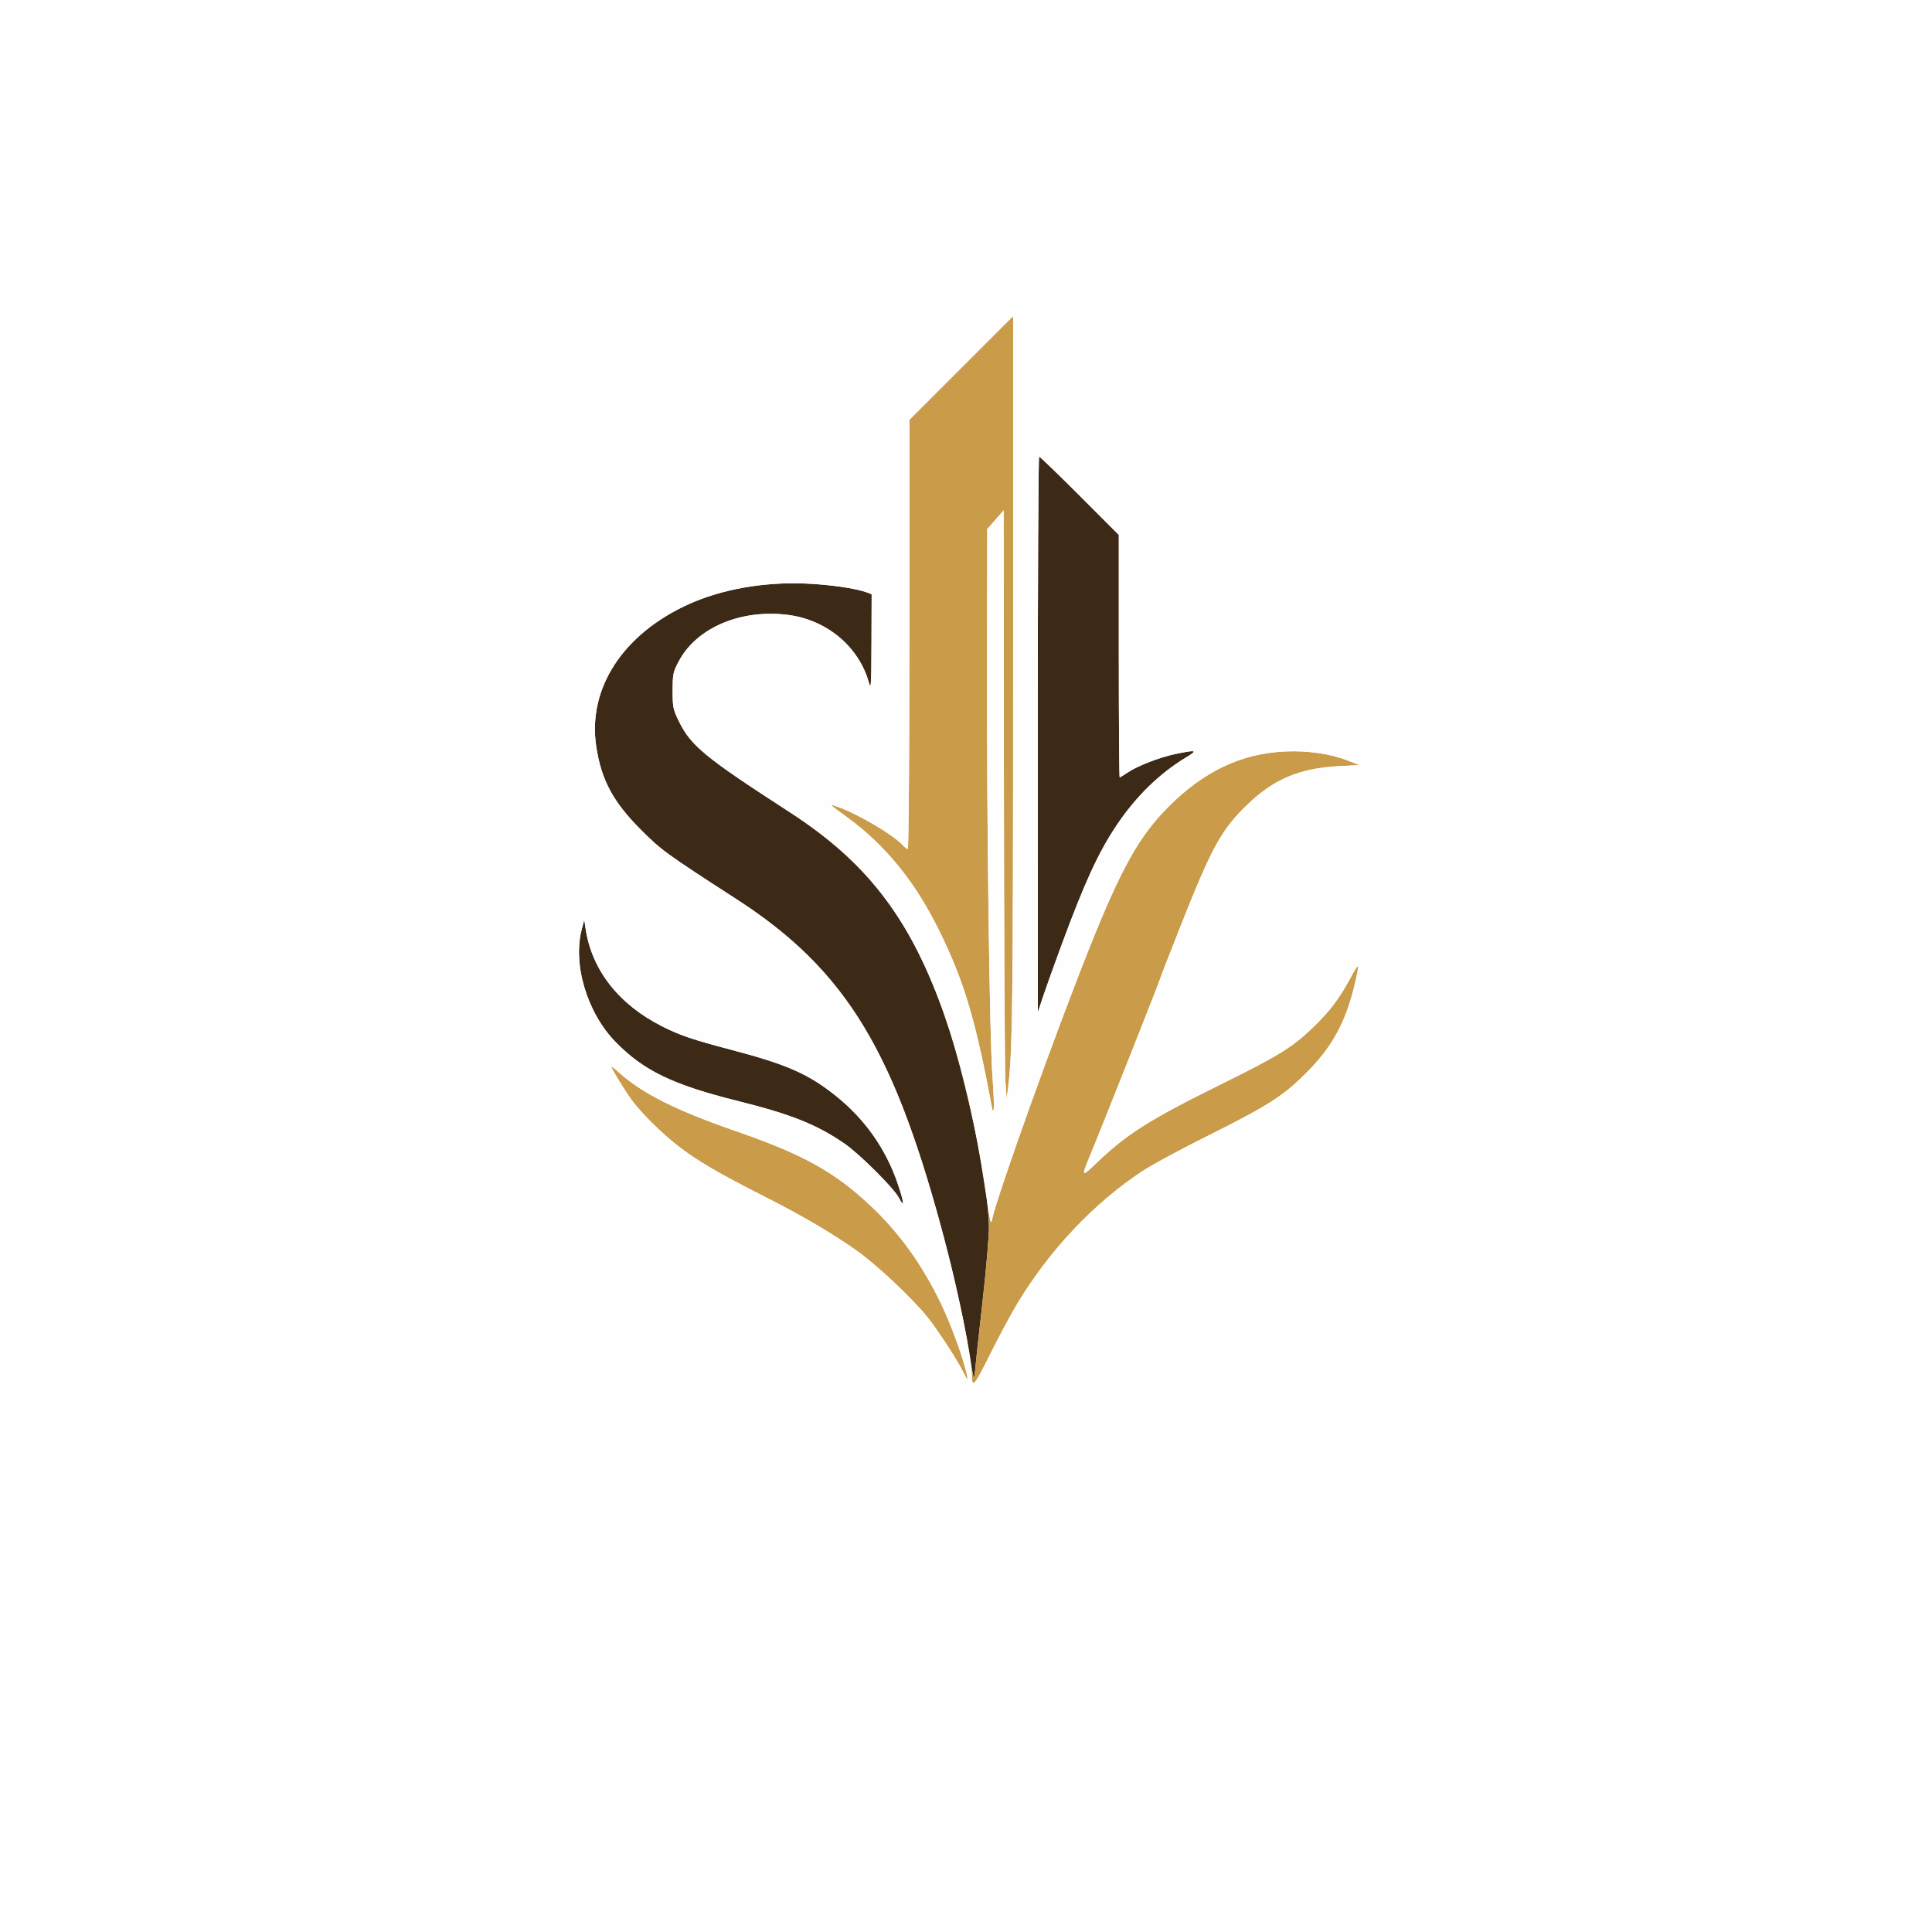
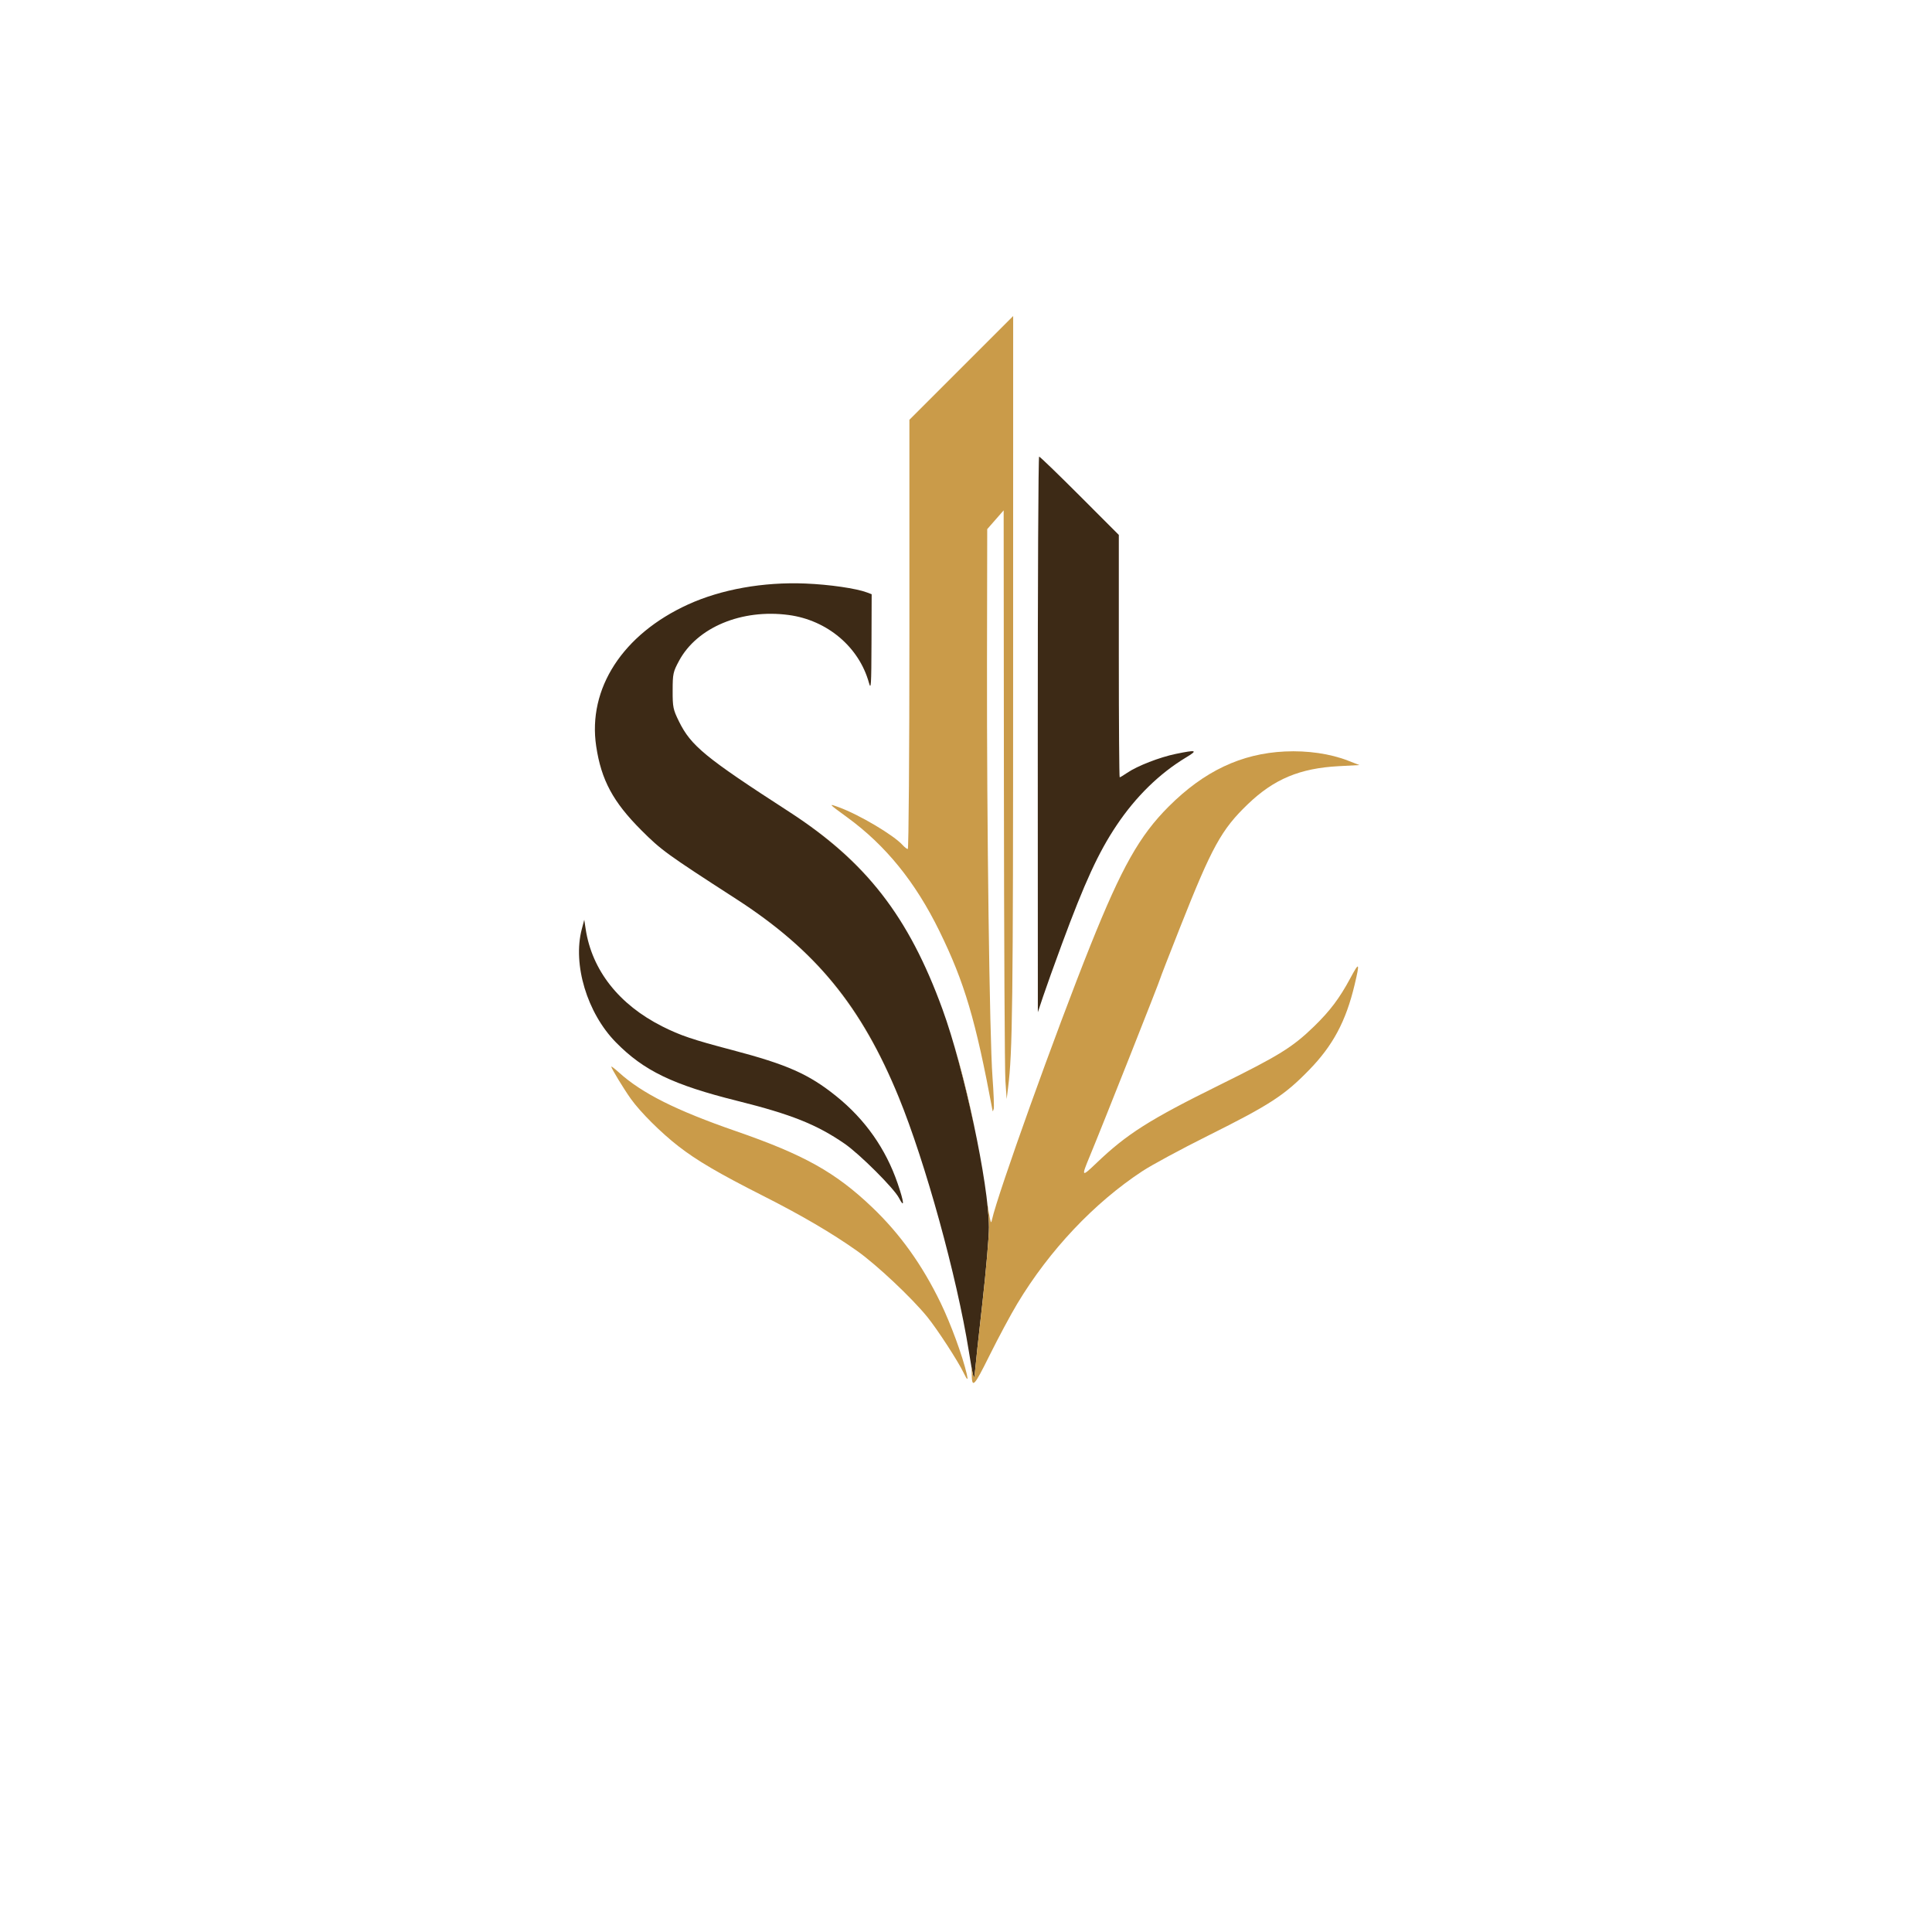
- <svg xmlns="http://www.w3.org/2000/svg" preserveAspectRatio="xMidYMid meet" width="1024" height="1024" viewBox="0 0 1024 1024">
-   <g>
-     <path d="M 520.65 691.00 C518.69,708.33 516.94,724.53 516.76,727.00 C516.36,732.56 515.85,730.85 513.47,716.00 C507.14,676.47 490.44,615.97 476.37,581.58 C456.61,533.30 432.36,503.71 390.22,476.50 C353.29,452.65 350.51,450.63 339.94,440.06 C324.92,425.03 318.69,413.45 316.00,395.56 C311.40,364.96 330.05,336.17 364.72,320.37 C382.29,312.36 404.58,308.38 426.84,309.28 C439.56,309.79 453.90,311.87 459.57,314.03 L 462.00 314.95 L 461.91 340.73 C461.83,363.37 461.67,365.94 460.56,361.91 C455.32,342.93 438.47,328.69 418.00,325.96 C393.11,322.64 369.49,332.50 359.94,350.19 C356.75,356.10 356.53,357.11 356.52,366.02 C356.50,374.81 356.76,376.05 359.86,382.36 C366.23,395.30 373.75,401.48 417.98,430.08 C459.00,456.60 481.60,485.66 499.55,534.97 C511.11,566.72 524.05,627.45 524.17,650.50 C524.19,655.45 522.61,673.67 520.65,691.00 ZM 562.78 500.50 C558.92,510.95 554.48,523.33 552.92,528.00 L 550.08 536.50 L 550.04 389.25 C550.02,308.26 550.34,242.00 550.76,242.00 C551.18,242.00 560.85,251.34 572.26,262.76 L 593.00 283.52 L 593.00 347.76 C593.00,383.09 593.21,412.00 593.46,412.00 C593.71,412.00 595.51,410.92 597.46,409.59 C602.88,405.91 614.63,401.35 623.21,399.58 C634.29,397.31 635.08,397.58 628.62,401.47 C614.58,409.93 602.01,422.20 591.82,437.43 C582.20,451.81 575.00,467.44 562.78,500.50 ZM 475.77 627.24 C479.22,637.31 479.54,640.87 476.45,634.90 C473.83,629.83 455.63,611.68 447.65,606.18 C432.91,596.02 419.36,590.61 390.88,583.51 C356.67,574.98 341.21,567.52 326.38,552.40 C311.19,536.91 303.44,511.19 308.35,492.50 L 309.67 487.50 L 310.42 492.43 C313.77,514.30 328.10,532.48 351.05,544.03 C360.62,548.84 367.07,551.02 388.02,556.53 C417.28,564.23 428.70,569.30 443.27,581.03 C458.56,593.35 469.49,608.89 475.77,627.24 Z" fill="rgb(61,42,22)" />
-     <path d="M 526.03 570.71 C526.65,579.08 526.95,586.73 526.70,587.71 C526.44,588.70 526.18,589.22 526.12,588.88 C517.11,540.56 511.23,520.70 497.90,493.48 C485.16,467.47 469.44,448.08 449.01,433.18 C438.97,425.86 438.89,425.77 444.62,427.86 C455.47,431.83 473.59,442.58 478.42,447.91 C479.46,449.06 480.69,450.00 481.15,450.00 C481.62,450.00 482.00,398.81 482.00,336.24 L 482.00 222.49 L 537.00 167.51 L 536.98 357.01 C536.97,533.01 536.67,557.73 534.30,576.50 L 533.55 582.50 L 532.89 573.00 C532.52,567.78 532.16,497.58 532.09,417.00 L 531.96 270.50 L 527.60 275.48 L 523.25 280.45 L 523.13 350.98 C522.99,436.43 524.49,549.90 526.03,570.71 ZM 520.65 691.00 C522.61,673.67 524.19,655.45 524.17,650.50 C524.15,646.94 523.83,642.48 523.25,637.37 C523.94,641.75 524.51,645.13 524.72,646.00 C525.25,648.22 525.37,648.28 525.76,646.50 C528.88,632.48 559.59,546.92 577.98,501.00 C594.54,459.67 603.99,442.90 619.45,427.46 C638.19,408.73 657.89,399.40 681.00,398.30 C693.00,397.73 705.05,399.48 714.50,403.16 L 720.50 405.50 L 709.50 406.09 C688.92,407.20 675.25,412.92 661.39,426.22 C647.35,439.70 642.38,448.75 625.38,491.74 C619.67,506.18 615.00,518.20 615.00,518.45 C615.00,519.21 583.99,597.47 577.71,612.56 C572.99,623.90 573.15,624.08 581.13,616.45 C597.33,600.96 609.17,593.46 646.51,575.01 C677.92,559.50 685.06,555.08 696.35,544.14 C704.86,535.89 709.97,529.12 715.60,518.64 C720.52,509.46 720.84,509.91 717.96,522.00 C713.37,541.27 706.48,554.16 693.85,567.12 C680.69,580.63 673.15,585.53 640.00,602.08 C625.97,609.08 610.45,617.47 605.50,620.72 C579.91,637.54 556.20,662.66 539.18,690.98 C535.70,696.77 529.12,709.04 524.55,718.25 C516.01,735.47 515.05,736.37 515.01,727.20 C515.01,726.38 514.93,725.26 514.78,723.87 C516.07,731.25 516.45,731.36 516.76,727.00 C516.94,724.53 518.69,708.33 520.65,691.00 ZM 512.40 728.25 C513.25,731.89 512.72,731.72 510.81,727.75 C507.78,721.42 496.71,704.41 491.38,697.87 C483.05,687.66 464.48,670.22 454.26,663.00 C440.75,653.46 424.83,644.13 404.50,633.85 C380.94,621.92 369.28,615.09 359.50,607.47 C350.23,600.25 339.43,589.49 334.38,582.43 C330.63,577.19 324.00,566.27 324.00,565.33 C324.00,565.02 325.84,566.43 328.10,568.47 C340.30,579.50 358.39,588.56 390.00,599.51 C426.11,612.01 442.83,621.35 462.23,639.85 C477.01,653.95 488.75,670.33 498.53,690.50 C503.92,701.63 510.11,718.47 512.40,728.25 ZM 476.37 581.58 C477.31,583.88 478.26,586.30 479.22,588.81 C460.83,541.28 439.02,511.96 405.40,486.99 C438.43,511.51 459.11,539.41 476.37,581.58 ZM 516.59 598.08 C513.32,582.47 509.30,566.19 505.17,552.21 C509.48,566.37 513.31,581.70 516.59,598.08 ZM 468.15 474.92 C454.99,457.76 438.88,443.59 417.98,430.08 C439.72,444.13 455.10,457.79 468.15,474.92 ZM 482.69 497.22 C480.68,493.60 478.60,490.10 476.43,486.72 C478.57,490.04 480.66,493.54 482.69,497.22 Z" fill="rgb(202,155,73)" />
-     <path d="M 0.00 512.00 L 0.00 0.00 L 512.00 0.00 L 1024.00 0.00 L 1024.00 512.00 L 1024.00 1024.00 L 512.00 1024.00 L 0.00 1024.00 L 0.00 512.00 ZM 539.18 690.98 C556.20,662.66 579.91,637.54 605.50,620.72 C610.45,617.47 625.97,609.08 640.00,602.08 C673.15,585.53 680.69,580.63 693.85,567.12 C706.48,554.16 713.37,541.27 717.96,522.00 C720.84,509.91 720.52,509.46 715.60,518.64 C709.97,529.12 704.86,535.89 696.35,544.14 C685.06,555.08 677.92,559.50 646.51,575.01 C609.17,593.46 597.33,600.96 581.13,616.45 C573.15,624.08 572.99,623.90 577.71,612.56 C583.99,597.47 615.00,519.21 615.00,518.45 C615.00,518.20 619.67,506.18 625.38,491.74 C642.38,448.75 647.35,439.70 661.39,426.22 C675.25,412.92 688.92,407.20 709.50,406.09 L 720.50 405.50 L 714.50 403.16 C705.05,399.48 693.00,397.73 681.00,398.30 C657.89,399.40 638.19,408.73 619.45,427.46 C603.99,442.90 594.54,459.67 577.98,501.00 C559.59,546.92 528.88,632.48 525.76,646.50 C525.37,648.28 525.25,648.22 524.72,646.00 C524.39,644.62 523.15,636.97 521.97,629.00 C512.84,567.63 496.78,517.77 475.85,485.84 C461.10,463.33 444.14,446.99 417.98,430.08 C373.75,401.48 366.23,395.30 359.86,382.36 C356.76,376.05 356.50,374.81 356.52,366.02 C356.53,357.11 356.75,356.10 359.94,350.19 C369.49,332.50 393.11,322.64 418.00,325.96 C438.47,328.69 455.32,342.93 460.56,361.91 C461.67,365.94 461.83,363.37 461.91,340.73 L 462.00 314.95 L 459.57 314.03 C453.90,311.87 439.56,309.79 426.84,309.28 C404.58,308.38 382.29,312.36 364.72,320.37 C330.05,336.17 311.40,364.96 316.00,395.56 C318.69,413.45 324.92,425.03 339.94,440.06 C350.51,450.63 353.29,452.65 390.22,476.50 C448.47,514.12 474.76,557.54 501.40,660.13 C508.30,686.68 514.98,719.62 515.01,727.20 C515.05,736.37 516.01,735.47 524.55,718.25 C529.12,709.04 535.70,696.77 539.18,690.98 ZM 512.40 728.25 C510.11,718.47 503.92,701.63 498.53,690.50 C488.75,670.33 477.01,653.95 462.23,639.85 C442.83,621.35 426.11,612.01 390.00,599.51 C358.39,588.56 340.30,579.50 328.10,568.47 C325.84,566.43 324.00,565.02 324.00,565.33 C324.00,566.27 330.63,577.19 334.38,582.43 C339.43,589.49 350.23,600.25 359.50,607.47 C369.28,615.09 380.94,621.92 404.50,633.85 C424.83,644.13 440.75,653.46 454.26,663.00 C464.48,670.22 483.05,687.66 491.38,697.87 C496.71,704.41 507.78,721.42 510.81,727.75 C512.72,731.72 513.25,731.89 512.40,728.25 ZM 475.77 627.24 C469.49,608.89 458.56,593.35 443.27,581.03 C428.70,569.30 417.28,564.23 388.02,556.53 C367.07,551.02 360.62,548.84 351.05,544.03 C328.10,532.48 313.77,514.30 310.42,492.43 L 309.67 487.50 L 308.35 492.50 C303.44,511.19 311.19,536.91 326.38,552.40 C341.21,567.52 356.67,574.98 390.88,583.51 C419.36,590.61 432.91,596.02 447.65,606.18 C455.63,611.68 473.83,629.83 476.45,634.90 C479.54,640.87 479.22,637.31 475.77,627.24 ZM 526.03 570.71 C524.49,549.90 522.99,436.43 523.13,350.98 L 523.25 280.45 L 527.60 275.48 L 531.96 270.50 L 532.09 417.00 C532.16,497.58 532.52,567.78 532.89,573.00 L 533.55 582.50 L 534.30 576.50 C536.67,557.73 536.97,533.01 536.98,357.01 L 537.00 167.51 L 509.50 195.00 L 482.00 222.49 L 482.00 336.24 C482.00,398.81 481.62,450.00 481.15,450.00 C480.69,450.00 479.46,449.06 478.42,447.91 C473.59,442.58 455.47,431.83 444.62,427.86 C438.89,425.77 438.97,425.86 449.01,433.18 C469.44,448.08 485.16,467.47 497.90,493.48 C511.23,520.70 517.11,540.56 526.12,588.88 C526.18,589.22 526.44,588.70 526.70,587.71 C526.95,586.73 526.65,579.08 526.03,570.71 ZM 562.78 500.50 C575.00,467.44 582.20,451.81 591.82,437.43 C602.01,422.20 614.58,409.93 628.62,401.47 C635.08,397.58 634.29,397.31 623.21,399.58 C614.63,401.35 602.88,405.91 597.46,409.59 C595.51,410.92 593.71,412.00 593.46,412.00 C593.21,412.00 593.00,383.09 593.00,347.76 L 593.00 283.52 L 572.26 262.76 C560.85,251.34 551.18,242.00 550.76,242.00 C550.34,242.00 550.02,308.26 550.04,389.25 L 550.08 536.50 L 552.92 528.00 C554.48,523.33 558.92,510.95 562.78,500.50 Z" fill="rgb(254,254,254)" />
-   </g>
+ <svg xmlns="http://www.w3.org/2000/svg" fill="none" viewBox="0 0 1024 1024" height="1024" width="1024">
+   <path fill="rgb(61,42,22)" d="M 520.65 691.00 C518.69,708.33 516.94,724.53 516.76,727.00 C516.36,732.56 515.85,730.85 513.47,716.00 C507.14,676.47 490.44,615.97 476.37,581.58 C456.61,533.30 432.36,503.71 390.22,476.50 C353.29,452.65 350.51,450.63 339.94,440.06 C324.92,425.03 318.69,413.45 316.00,395.56 C311.40,364.96 330.05,336.17 364.72,320.37 C382.29,312.36 404.58,308.38 426.84,309.28 C439.56,309.79 453.90,311.87 459.57,314.03 L 462.00 314.95 L 461.91 340.73 C461.83,363.37 461.67,365.94 460.56,361.91 C455.32,342.93 438.47,328.69 418.00,325.96 C393.11,322.64 369.49,332.50 359.94,350.19 C356.75,356.10 356.53,357.11 356.52,366.02 C356.50,374.81 356.76,376.05 359.86,382.36 C366.23,395.30 373.75,401.48 417.98,430.08 C459.00,456.60 481.60,485.66 499.55,534.97 C511.11,566.72 524.05,627.45 524.17,650.50 C524.19,655.45 522.61,673.67 520.65,691.00 ZM 562.78 500.50 C558.92,510.95 554.48,523.33 552.92,528.00 L 550.08 536.50 L 550.04 389.25 C550.02,308.26 550.34,242.00 550.76,242.00 C551.18,242.00 560.85,251.34 572.26,262.76 L 593.00 283.52 L 593.00 347.76 C593.00,383.09 593.21,412.00 593.46,412.00 C593.71,412.00 595.51,410.92 597.46,409.59 C602.88,405.91 614.63,401.35 623.21,399.58 C634.29,397.31 635.08,397.58 628.62,401.47 C614.58,409.93 602.01,422.20 591.82,437.43 C582.20,451.81 575.00,467.44 562.78,500.50 ZM 475.77 627.24 C479.22,637.31 479.54,640.87 476.45,634.90 C473.83,629.83 455.63,611.68 447.65,606.18 C432.91,596.02 419.36,590.61 390.88,583.51 C356.67,574.98 341.21,567.52 326.38,552.40 C311.19,536.91 303.44,511.19 308.35,492.50 L 309.67 487.50 L 310.42 492.43 C313.77,514.30 328.10,532.48 351.05,544.03 C360.62,548.84 367.07,551.02 388.02,556.53 C417.28,564.23 428.70,569.30 443.27,581.03 C458.56,593.35 469.49,608.89 475.77,627.24 Z" />
+   <path fill="rgb(202,155,73)" d="M 526.03 570.71 C526.65,579.08 526.95,586.73 526.70,587.71 C526.44,588.70 526.18,589.22 526.12,588.88 C517.11,540.56 511.23,520.70 497.90,493.48 C485.16,467.47 469.44,448.08 449.01,433.18 C438.97,425.86 438.89,425.77 444.62,427.86 C455.47,431.83 473.59,442.58 478.42,447.91 C479.46,449.06 480.69,450.00 481.15,450.00 C481.62,450.00 482.00,398.81 482.00,336.24 L 482.00 222.49 L 537.00 167.51 L 536.98 357.01 C536.97,533.01 536.67,557.73 534.30,576.50 L 533.55 582.50 L 532.89 573.00 C532.52,567.78 532.16,497.58 532.09,417.00 L 531.96 270.50 L 527.60 275.48 L 523.25 280.45 L 523.13 350.98 C522.99,436.43 524.49,549.90 526.03,570.71 ZM 520.65 691.00 C522.61,673.67 524.19,655.45 524.17,650.50 C524.15,646.94 523.83,642.48 523.25,637.37 C523.94,641.75 524.51,645.13 524.72,646.00 C525.25,648.22 525.37,648.28 525.76,646.50 C528.88,632.48 559.59,546.92 577.98,501.00 C594.54,459.67 603.99,442.90 619.45,427.46 C638.19,408.73 657.89,399.40 681.00,398.30 C693.00,397.73 705.05,399.48 714.50,403.16 L 720.50 405.50 L 709.50 406.09 C688.92,407.20 675.25,412.92 661.39,426.22 C647.35,439.70 642.38,448.75 625.38,491.74 C619.67,506.18 615.00,518.20 615.00,518.45 C615.00,519.21 583.99,597.47 577.71,612.56 C572.99,623.90 573.15,624.08 581.13,616.45 C597.33,600.96 609.17,593.46 646.51,575.01 C677.92,559.50 685.06,555.08 696.35,544.14 C704.86,535.89 709.97,529.12 715.60,518.64 C720.52,509.46 720.84,509.91 717.96,522.00 C713.37,541.27 706.48,554.16 693.85,567.12 C680.69,580.63 673.15,585.53 640.00,602.08 C625.97,609.08 610.45,617.47 605.50,620.72 C579.91,637.54 556.20,662.66 539.18,690.98 C535.70,696.77 529.12,709.04 524.55,718.25 C516.01,735.47 515.05,736.37 515.01,727.20 C515.01,726.38 514.93,725.26 514.78,723.87 C516.07,731.25 516.45,731.36 516.76,727.00 C516.94,724.53 518.69,708.33 520.65,691.00 ZM 512.40 728.25 C513.25,731.89 512.72,731.72 510.81,727.75 C507.78,721.42 496.71,704.41 491.38,697.87 C483.05,687.66 464.48,670.22 454.26,663.00 C440.75,653.46 424.83,644.13 404.50,633.85 C380.94,621.92 369.28,615.09 359.50,607.47 C350.23,600.25 339.43,589.49 334.38,582.43 C330.63,577.19 324.00,566.27 324.00,565.33 C324.00,565.02 325.84,566.43 328.10,568.47 C340.30,579.50 358.39,588.56 390.00,599.51 C426.11,612.01 442.83,621.35 462.23,639.85 C477.01,653.95 488.75,670.33 498.53,690.50 C503.92,701.63 510.11,718.47 512.40,728.25 ZM 476.37 581.58 C477.31,583.88 478.26,586.30 479.22,588.81 C460.83,541.28 439.02,511.96 405.40,486.99 C438.43,511.51 459.11,539.41 476.37,581.58 ZM 516.59 598.08 C513.32,582.47 509.30,566.19 505.17,552.21 C509.48,566.37 513.31,581.70 516.59,598.08 ZM 468.15 474.92 C454.99,457.76 438.88,443.59 417.98,430.08 C439.72,444.13 455.10,457.79 468.15,474.92 ZM 482.69 497.22 C480.68,493.60 478.60,490.10 476.43,486.72 C478.57,490.04 480.66,493.54 482.69,497.22 Z" />
</svg>
